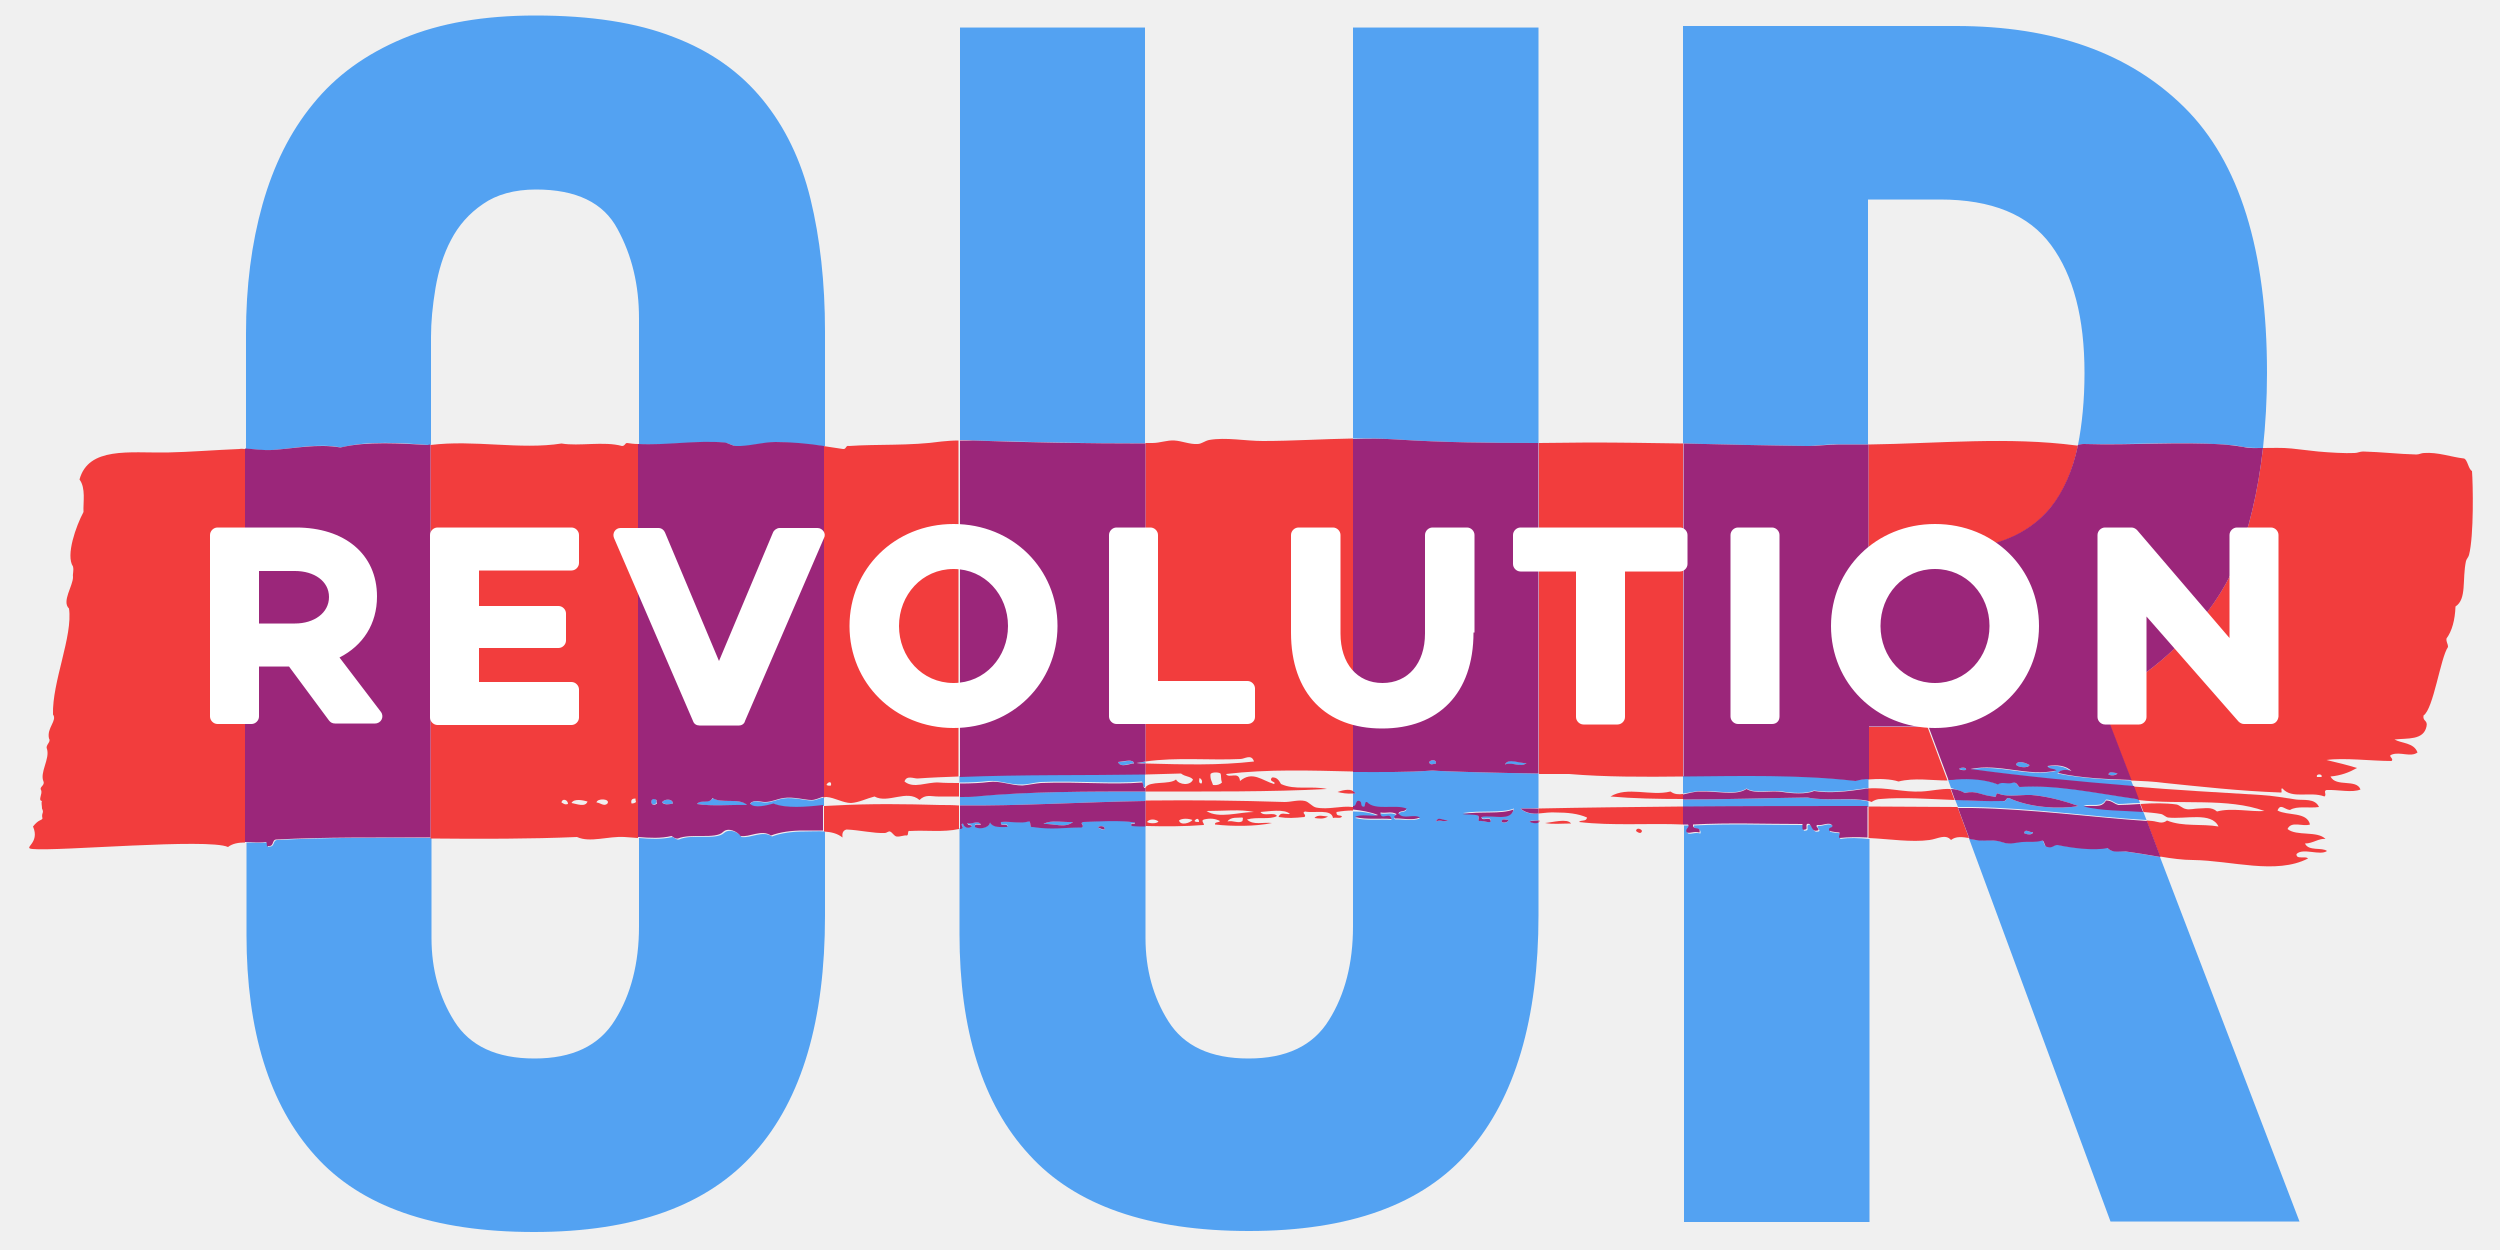
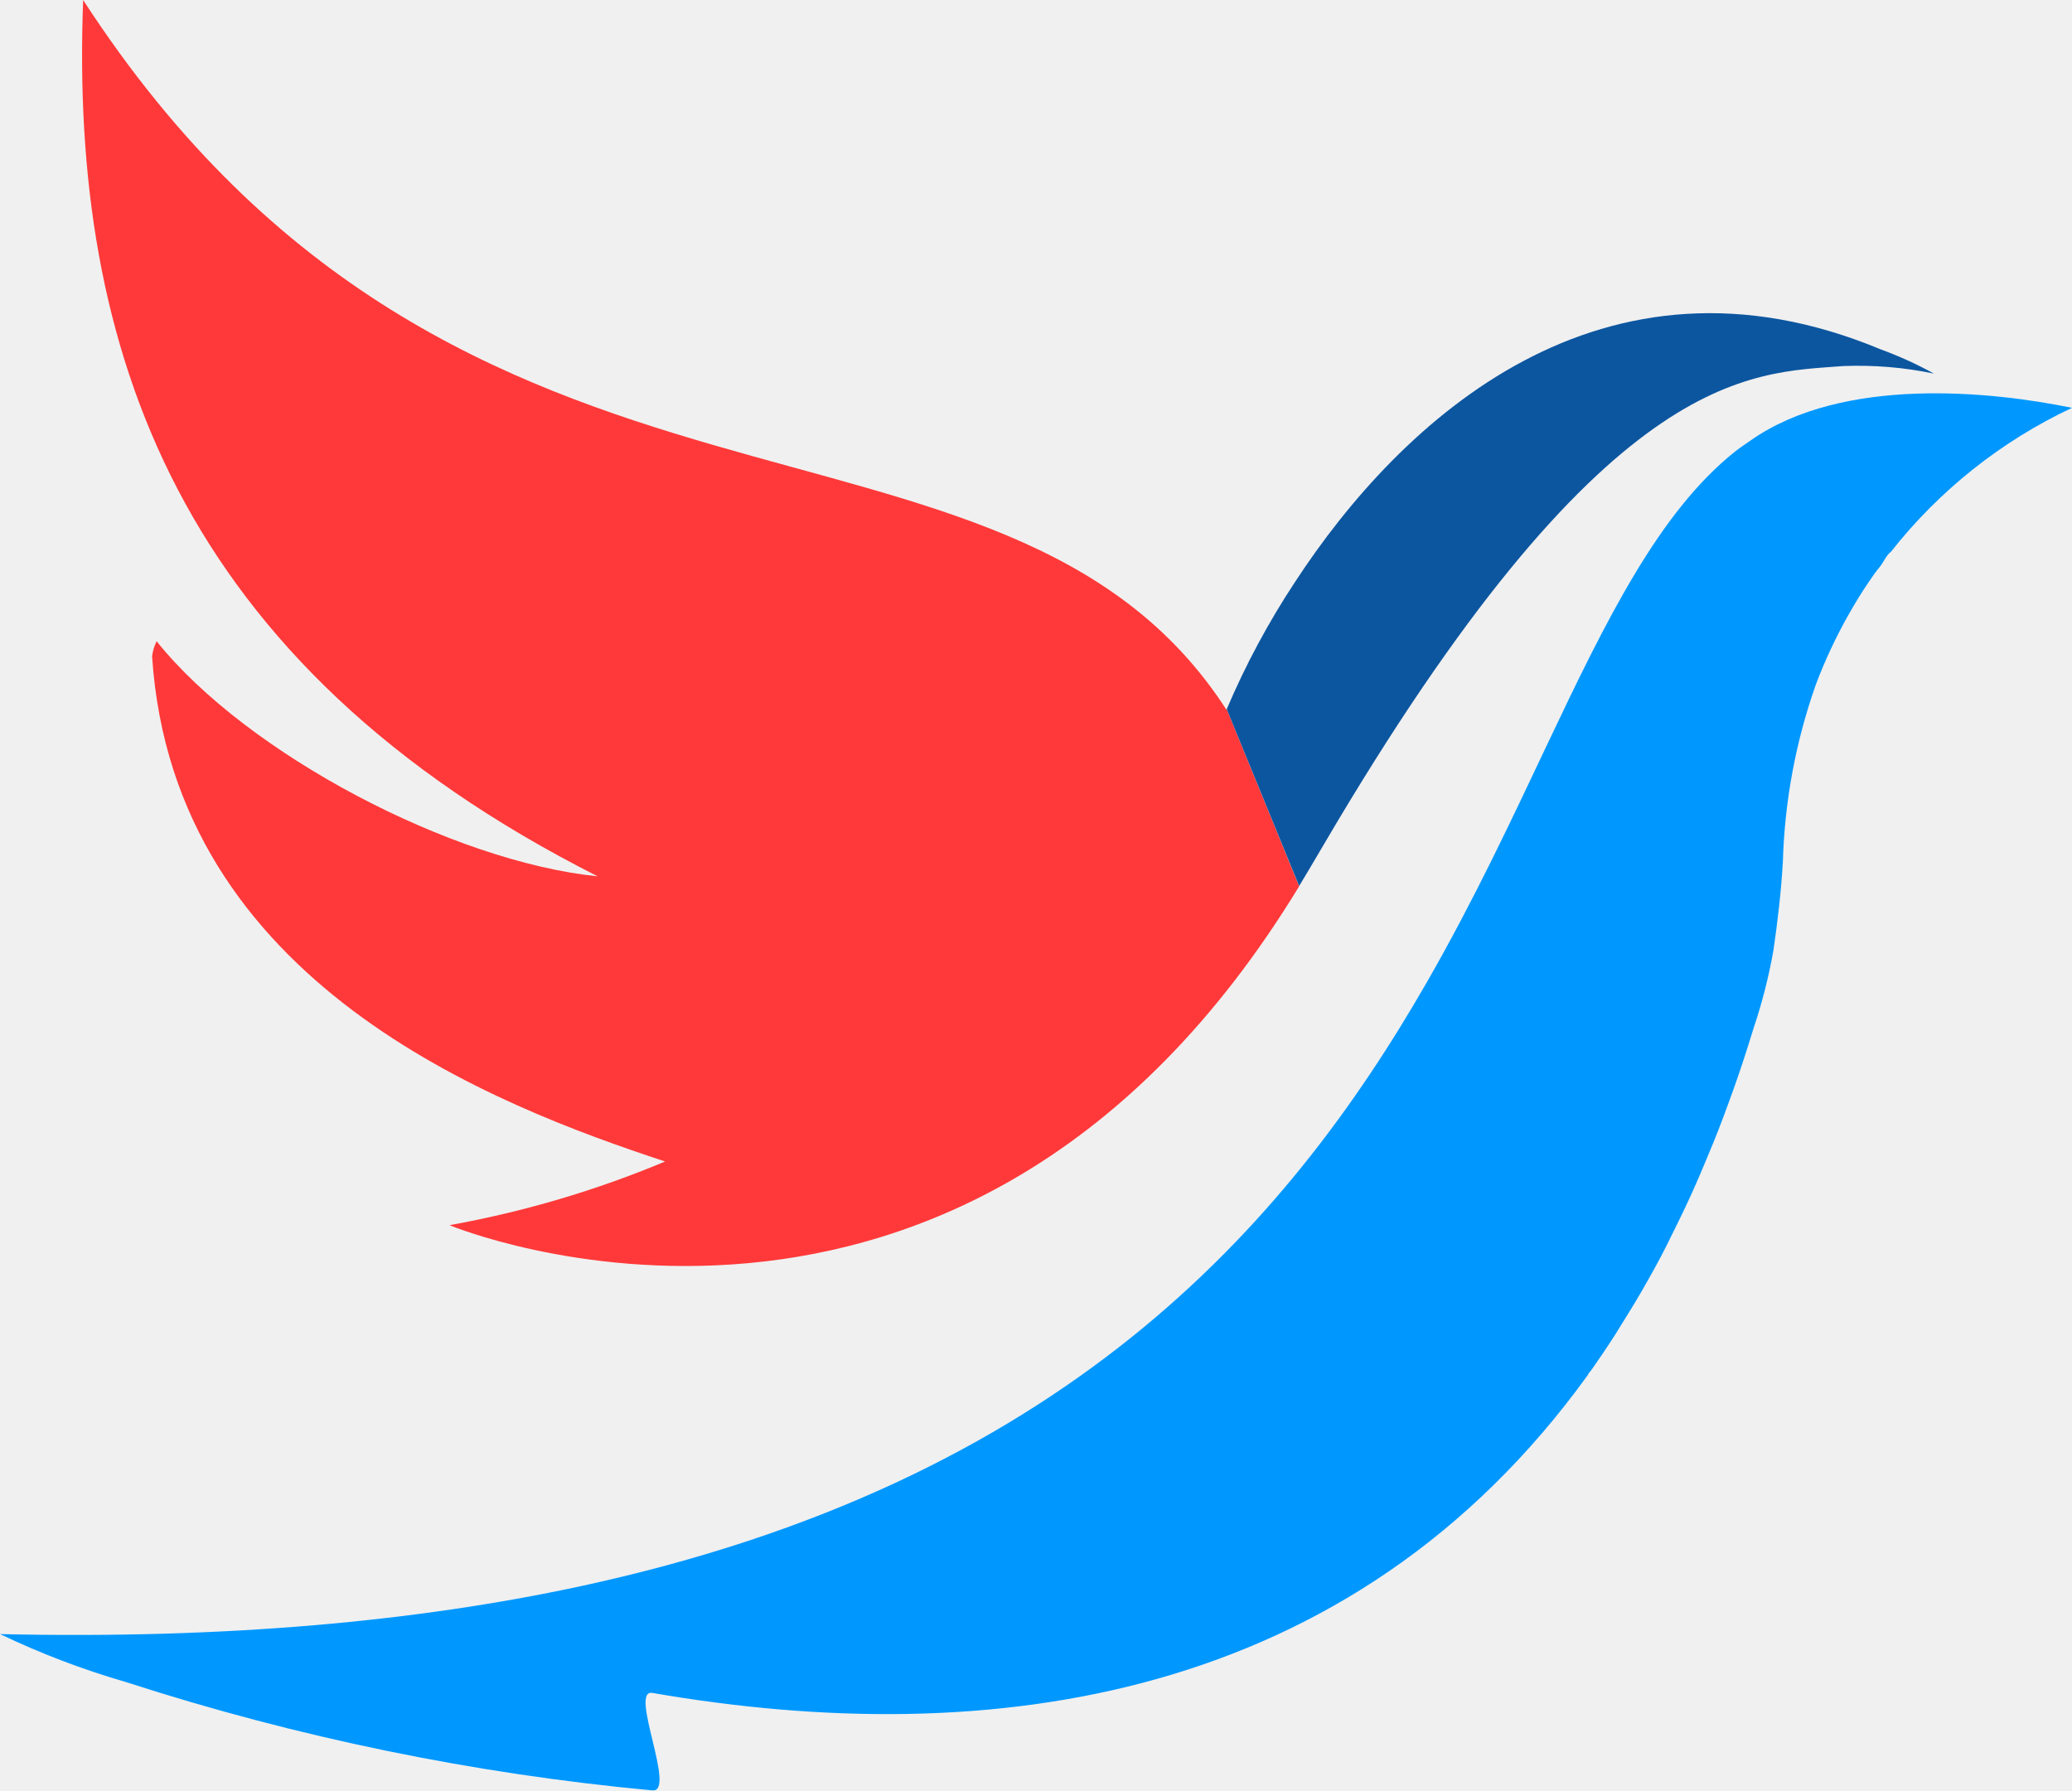
- <svg xmlns="http://www.w3.org/2000/svg" viewBox="0 0 500 250">
-   <path fill="none" d="M119.3 160.5c.7 0 1.5.9 2.2.2.6-1-2.1-1.1-2.2-.2zm-5 .1c1.1.3 2.9.9 3.2-.3-.8-.3-2.8-.8-3.2.3zm73.4-1.4c-1.4 0-2.5-.5-3.7.7-2.5-2.2-6.3.8-9-.7-1.6.4-3.2 1.2-4.7 1.3-1.7.1-3.3-1.1-4.9-1.2h-.5v1.7c.7 0 1.4-.1 2.1-.1 7.4-.3 14.2-.2 21.1-.1h3.9V159c-1.5.3-3 .2-4.3.2zm-72.2 8.1c-9.3.4-19.4.3-29.3.3v20c0 6.2 1.5 11.7 4.6 16.7 3.1 4.9 8.4 7.4 16 7.4s12.9-2.6 16.1-7.7c3.2-5.2 4.8-11.4 4.8-18.7v-17.7c-.9-.1-1.8-.1-2.7-.2-3.3-.3-6.9 1.1-9.5-.1zm268.9-9c2-.1 3.9-.6 5.8-.5l-.6-1.7c-3.2 0-6.6-.6-9.8.2-1.5-.5-3.9-.7-6-.5v1.9c3.5-.3 7.1.8 10.6.6zm-8.3 1.4c-.6.1-1.2.3-1.8.6-.2-.1-.4-.1-.7-.2v1.1c6.1 0 12 .1 17.8.2l-.4-1.4c-5.3-.3-10.3-.6-14.9-.3zm-248.9.7c0-.2 0-.4-.1-.7-.6 0-1 .2-.8 1 .4 0 .7-.1.9-.3zm186.6-5.6h-6.1v6.9c9.1-.1 18.9-.3 28.8-.3v-1.5c-5 0-9.9-.1-14.5-.5 3.3-2.1 8 0 12-1 .8.6 1.6.6 2.5.5v-3.5c-7.8 0-15.5 0-22.7-.6zM123.4 45.7c-2.9-5.3-8.3-7.9-16.3-7.9-4.4 0-7.9 1-10.6 2.9-2.7 1.9-4.9 4.4-6.4 7.2-1.5 2.9-2.5 6.1-3.1 9.6-.6 3.6-.9 6.8-.9 9.8v21.5c8.7-1.1 18 1 26.2-.3 3.4.7 8.4-.5 12.1.5.5 0 .5-.6 1.1-.6.7.1 1.5.1 2.2.2v-25c0-6.6-1.4-12.6-4.3-17.9zm-11.1 114.8c.4.1.7.5 1.3.3 0-.8-1.3-1.1-1.3-.3zm129 1.7c2.5 1.6 6.6.1 9.5.2-2.8-.6-5.9-.2-9.5-.2zm-2.4 2c.2.2.5.3.9.2 0-1-.7-.6-.9-.2zm6.6.1c1.2-.3 2.2.5 3-.1.1-.3.2-.4 0-.7-.8.1-2.4-.3-3 .8z" />
-   <path fill="none" d="M267.3 162.4c-.1.9.8.5 1.1.9-.2.5-1.2.1-1.8.3-.3-2-3.7-.9-5.6-1.3-.8.3.3.6-.1 1.1-2.1.2-3.3.3-5.2 0 .4-1.1 1.3-.4 2.3-.6-1.2-1.1-4.5-.5-5.9-.4.6 1 2.6-.1 3.3.8-1.4.9-4.1.1-6 .7 1.3 1.2 3.4.5 5 .7-3.3.7-7.9.7-11.4.3 0-.7.8-.3 1-.7-1-.5-2-.6-3.2-.3-.9.2.3 1-.1 1.1-3.6.3-7.7.4-11.6.2v22.4c0 6.2 1.5 11.7 4.6 16.7 3.1 4.9 8.4 7.4 16 7.4s12.9-2.6 16.1-7.7c3.2-5.2 4.8-11.4 4.8-18.7v-23c-1.1-.1-2.2 0-3.3.1zm-4.4 1.2c.5-.8 2-.3 2.7-.3-.9.6-1.8.4-2.7.3zm-96.7-6.5c.2-1.1-.9-.6-.9-.1.2.1.5.2.9.1zm75.9-2.3c-.1 1.1.3 1.5.5 2.2.8.1 1.4-.1 1.8-.5-.2-.8-.1-1.3-.3-1.8-.4-.4-1.6-.3-2 .1z" />
-   <path fill="none" d="M245.2 154.8c.6 1 2.5-.6 2.8 1.4 2.5-2.2 4.5-.1 6.8.6.6-.6-1.2-.5-.4-1.3 1-.1 1.4.6 1.8 1.3 2.8 1.2 6 .3 9.2 1-11.3.6-23.8.5-36.3.5v1.9h1c8.6-.1 17.7 0 26.8.3 1.4 0 2.8-.4 4.1-.2.7.2 1.4 1.1 2.2 1.3 2.5.5 5-.4 7.3-.1h.1v-2.7c-1.1 0-2.1-.1-3.1-.3.8-.3 2.2-.7 3.1-.2v-3.9c-8.4-.3-17-.6-25.4.4z" />
-   <path fill="none" d="M239.8 155.6c-.1.5-.2 1.1.4 1.1.4-.5 0-1-.4-1.1zm-4 8.5c.3 1.1 2.2.5 2.7-.1-.7-.3-2.1-.3-2.7.1zm15-11.8c-.5-1.6-1.9-.6-2.7-.5-6.1.3-12.8-.4-19 .6v.3c7.7.3 14.7.4 21.7-.4zm-15.6 3.5c.6 1.1 3 1.4 3.4 0-.6-.7-1.5-.5-2.4-1.2-2.3.1-4.7.2-7.1.2v2.6c.8-1.4 4.8-.4 6.1-1.6zM410.3 49c-4.5-6.1-11.9-9.1-22.2-9.1h-14.4v49c14.1-.2 28-1.6 41.7.1h.3c.9-4.2 1.3-9 1.3-14.4 0-11-2.3-19.5-6.7-25.6zM229.4 164.4c.4.3 1.9.3 2.3-.1-.6-.4-1.8-.6-2.3.1zm201-.1c1 .1 1.9.6 2.9-.1 3.2 1.3 7 .6 10.3 1.2-1.4-3-6.6-1.5-10.1-1.8-.5 0-.9-.6-1.4-.7-1.1-.2-2.3-.3-3.5-.4l.7 1.8c.4-.1.8 0 1.1 0zm33-9h.9c.3-.6-1.2-.6-.9 0zm-279.7.4c-.8 0-2.3-.7-2.6.6 1.9 1.4 4.5.1 6.8.2 1.2 0 2.6.1 4.1.1v-1.3c-2.8.1-5.6.2-8.3.4zm251.5 5.3c.7.1 1.3.8 1.9.9.6.1 1.8-.1 2.5-.1 1.4 0 2.6-.4 3.7.6 2.9-.8 6.8.1 9.5-.1-7.4-2.7-16.6-1.2-25.2-2.2l.3.8c2.5-.2 5.3-.3 7.3.1z" />
-   <path fill="#53A2F2" d="M404.8 166.6c.3.3 1.7.5 1.8-.2-.7.2-1.5-.8-1.8.2zm9.4-12.3c-1.2-1.1-3-1.3-4.8-1 .2.7 1.3.5 1.8.9-5.9 1.3-11.4-1.5-17.2-.3 10.3 1.4 21.4 2.6 32.7 3.4l-.5-1.2c-4.8-.2-9.7-.4-14.7-1.4.5-.8 1.8-.7 2.7-.4zm-21.2 4.3c2.2-.6 3.4.6 5.7.7.8.4.3-.8.9-.6 2.3.9 5 0 7.7.4 3.1.4 5.8 1.2 8.4 2.1-3.9.7-9.9.3-13.9-1.6-.7-.1-.5.9-1.3.6-3.2 0-6.4-.1-9.5-.3l.6 1.5h2.8c12.2.2 24.3 2 34.9 2.6l-.7-1.8c-4.1-.3-8.3-.2-11.9-1.1 1.8-.4 3.6.5 4.5-1.2 1.1 0 1.6.7 2.5.9 1.1 0 2.6-.2 4.3-.2l-.3-.8c-.4 0-.8-.1-1.2-.2-7.7-1.1-15.5-2.8-22.7-2.3-.4-.3-.6-.9-1.2-.9-1.1.5-2.2-.3-3.1.4-2.5-1-5.6-1.3-8.4-1-.5 0-1 .1-1.5.1l.6 1.7c.9.3 1.8.5 2.8 1z" />
-   <path fill="#53A2F2" d="M403.2 152.9c.3.6 2.4.8 2.7.1-.5-.3-2.3-1.1-2.7-.1zm-11.4.9c.4.1.8.3 1.4.2.2-.7-1.4-.5-1.4-.2zm-30.3 5.7c-7.9.1-16.6.4-24.9.4v1.5c12.3-.1 24.8-.1 37.1 0v-1.1c-3.3-.9-8.4 0-12.2-.8zm62-4.8c-.4-.2-1.7-.6-1.8.2.6.3 1.3.2 1.8-.2zm-55.4 13.1c-.3-.4.1-.4 0-1.1-.7-.2-1.6-.1-2.1-.4-.1-.8.7-.4.7-.9-.6-1.1-2.1-.1-3-.2-.7.2.7.9 0 1.1-1.1.3-1.1-.8-1.6-1.3-1.2-.3-.1 1.1-.9 1.1-.7.3-.5-.5-.5-1.1-7.7 0-14.8-.3-21.9.1-.1 1.2 1.5.2 1.3 1.6-1.2-.3-1.7.2-2.5 0-.6-.7.7-1 .2-1.6h-1v79.3h37.1v-76.6c-2.2-.2-4-.3-5.8 0zm53.3 1.7c-2.6.5-7.2 0-10-.6-.7 0-1 .7-2 .4-.7 0-.5-1.1-1-1.3-1.6.5-3.2.1-4.8.4-1.5.2-1.9.5-3.4-.1-1.3-.4-2.9-.2-4.5-.3-.6 0-1.3-.2-1.9-.3l28.3 76.6h37.8L432 171.4c-2.3-.4-4.7-.8-6.9-1.1-1.3-.2-2.7.3-3.7-.8zm-53.8-80.6h6v-49H388c10.3 0 17.7 3 22.2 9.1s6.7 14.6 6.7 25.6c0 5.5-.5 10.3-1.3 14.4.4 0 .8-.2 1.2-.2 9.3.2 18.8-.5 27.9.1 1.4.1 2.7.2 4 .5 1.2.2 2.5.2 3.9.2.5-4.7.8-9.7.8-15 0-24.5-5.5-42.2-16.5-53.1-11-10.9-26.2-16.3-45.7-16.3h-54.6v83.5c8.3.2 16.6.4 24.8.5 2.1 0 4.1-.4 6.2-.3zM340 158.2c3.6-.1 7.2.9 9.3-.5 1.8 1.1 4.6.2 7.2.6 1.8.3 4.7.5 6.3-.2 3.1.5 6.7.1 10-.4.3 0 .6-.1.9-.1v-1.9c-1 .1-2 .2-2.7.4-11.2-1.3-23-1.1-34.4-.9v3.5c1-.1 2.1-.4 3.4-.5zM54.5 90c4.5-.3 9.1-1.4 13.7-.5 5.4-1.4 12.2-.9 17.5-.5.2 0 .3 0 .5-.1V67.4c0-3 .3-6.2.9-9.8.6-3.5 1.6-6.8 3.1-9.6 1.5-2.9 3.6-5.3 6.4-7.2 2.7-1.9 6.3-2.9 10.6-2.9 8 0 13.5 2.6 16.3 7.9 2.9 5.3 4.3 11.2 4.3 17.9v25.2c5.7.3 11.7-.8 17.3-.3.8.1 1.5.6 2.3.7 2.5.1 5.2-.8 7.9-.8 3 0 6.4.4 9.7.8v-23c0-9.8-1-18.7-2.9-26.5-1.9-7.8-5.1-14.4-9.6-19.9-4.5-5.5-10.4-9.7-17.8-12.5-7.4-2.9-16.6-4.3-27.6-4.3-10.3 0-19.1 1.5-26.5 4.6-7.4 3.1-13.4 7.4-18 13.1-4.6 5.6-7.9 12.3-10.1 20.1-2.2 7.8-3.3 16.4-3.3 25.8v23.1c1.7 0 3.5.4 5.3.2zm77.9 70.5c.5.4 1.3.4 2.2.2-.1-1.1-1.9-.9-2.2-.2zm-1.1.1c0-.2 0-.4-.1-.7-1.4-.8-1.2 1.9.1.7zm29.6 5.7c-2.4 0-4.7.3-6.5 1-1.8-1.3-4.3.4-6.1.1-.5-.9-2.4-1.8-3.5-.8-1.6 1.5-6.4.1-9 1.3-.6.1-.9-.4-1.3-.5-2.2.5-4.4.4-6.7.2v17.7c0 7.3-1.6 13.6-4.8 18.7-3.2 5.2-8.6 7.7-16.1 7.7-7.6 0-12.9-2.5-16-7.4-3.1-4.9-4.6-10.5-4.6-16.7v-20c-10.7-.1-21.3-.1-30.8.4-1 0-.5 1.4-1.6 1.3-.6.4-.2-.9-.6-.8-1.2.1-2.6 0-4 0V187c0 19.2 4.6 34 13.7 44.1 9.1 10.2 23.7 15.3 43.8 15.3 20.1 0 34.8-5.3 44.2-16 9.4-10.6 14-26.4 14-47.2v-16.9c-1.3-.1-2.7 0-4.1 0zm1.4-6.2c-1.3 0-3.6-.7-5.6-.4-1.3.2-2.4.8-3.7.8-1 0-2.2-.7-3 .3.7 1.1 3.5.4 4.7 0 2.4 1 6.5.7 10.1.4v-1.7c-.8.1-1.6.6-2.5.6zm-22.9.7c3 .5 6.7.2 10.1.2-1.6-1.5-5.1-.2-6.9-1.4-.7 1.2-2.4.1-3.2 1.2zm165.9-8.2c-1.2.1-3.7-1.2-4.3.3 1.4-.5 3.3.7 4.3-.3zm-100.9 4.3c1.2 0 2.5-.4 3.7-.5 7.5-.3 13.9.4 20.3-.1.2.4.1 1.2.6 1.1v-2.7c-11.9.3-24.7.1-37.1.5v1.3c2.2 0 4.3-.1 5.8-.3 2.1-.2 4.4.8 6.7.7zm-9.3 2.3c-.8.1-1.9.1-3.1.1v1.8c11.8.1 24.8-.7 37.1-.9v-1.9c-11.7 0-23.3 0-34 .9zm32.2-6.6c.6 0 1.2 0 1.8.1v-.3c-.6 0-1.2.1-1.8.2zm59.9.1c.1-1-1.3-.7-1.4-.2.4.6.8.3 1.4.2z" />
-   <path fill="#53A2F2" d="M304.1 161.7c1.2 0 2.4 0 3.6-.1v-6.9c-7.8-.1-19-.4-21.2-.6-5.2.4-10.5.3-15.9.2v3.9c.2.1.4.3.5.5h-.5v2.7c.8.1.4-1.2 1.3-1 .5.3 0 .7.6 1.1.8.3.2-1.1.9-.9 1.6 1.8 5.6.4 7.9 1.3-.2.7-1.4.2-1.6 1 1 1.3 2.9 0 4.3.8-1.6.6-3.6.1-5 .2-.5-.5.2-.5.3-.9-1.1-.6-1.9-.1-3.2-.3 0 1.8 1.9-.3 2.2 1.3-2.3-.2-5 .2-7.3-.4 1.2-.7 3.7 0 4.6-.4-1.5-.7-3.2-.9-5-.9v23c0 7.3-1.6 13.6-4.8 18.7-3.2 5.2-8.6 7.7-16.1 7.7-7.6 0-12.9-2.5-16-7.4-3.1-4.9-4.6-10.5-4.6-16.7v-22.4c-1 0-1.9-.1-2.8-.1-.3-.9.8-.1.7-.7-3.1-.4-7.4-.2-10.4-.1-.8.4.5.8-.3 1.1-3.4 0-6 .5-9.8-.1-.7.3-.2-1.2-.8-1.1-1.7.5-3.8 0-5.5.1-.2 1.3 1.4 0 1.3 1-1.3 0-2.9.2-3.5-.9 0 1-2 1.5-3 .9-.2-.8.8-.3 1.2-.5-.7-.9-1.7.2-2.7-.3.1.6.7.3.9.6-.8.8-1.7.1-1.8-.5-.7.1.2.7-.3.9-.1 0-.2 0-.4.1v21.2c0 19.2 4.6 34 13.9 44.1 9.2 10.2 23.9 15.3 44 15.3s34.8-5.3 44-16c9.2-10.6 13.9-26.4 13.9-47.2v-18.6c-.4.3-1.5 0-1.8-.1.5-.3 1-.1 1.8-.2v-1.4c-1.3.1-2.6 0-3.6-1zm-83.2 4.2c-.6.1-.9-.2-1.3-.4.2-.4 1.5-.4 1.3.4zm66.3-1.6c.3-1.1 1.6.1 2.5-.3-.7.6-1.6-.2-2.5.3zm13.1 0c.3-.7.8-.3 1.4-.3-.2.6-1.1.7-1.4.3zm-4-1c0 1.1 2-.4 1.8 1-1 .2-1.5-.2-2.3-.2-.3-.4.2-.6-.2-1.1-1.1-.4-2.2-.2-3-.4 3.6-.6 7.6.1 10.2-.9-.6 2.6-4.4 1.1-6.5 1.6z" />
-   <path fill="#53A2F2" d="M214.6 164.4c-2.1 0-4.4-.5-5.9.4 2.2-.1 4.3.9 5.9-.4zm12.2-11.7c-.1-1-2-.3-3.2-.3.4 1.3 2.6.1 3.2.3zm-32.4-64.6c11.1.3 23.2.6 34.6.6V5.5h-37V88c.8 0 1.7 0 2.4.1zm85-.2c9.2.6 18.7.7 28.3.7V5.5h-37.1v82.2c3 0 5.9 0 8.8.2z" />
-   <path fill="#F23D3D" d="M327.2 166.2c.4.3 1 .7 1.2 0-.1-.4-1.1-.8-1.2 0zm-19.3-2.1h-.2v.4c.2-.1.2-.2.2-.4zm-260-74.3c-5 .2-9.8.6-14.5.7-7.5.1-15.7-1.2-17.5 5.4 1.3 1.7.7 4.6.8 6.5-1.5 2.8-3.6 8.7-2.1 10.9.2.9-.1 1.4 0 2.1 0 1.8-2.3 4.9-.8 6.3.8 5.5-3.4 14.7-3.2 21.2.9 1.2-1.3 2.7-.8 4.8.5.7-.8 1.3-.4 2.1.6 2-1.5 4.7-.7 6.5.3.8-.9 1.1-.5 1.7.4.7-.7 2.1.2 2.2-.2.3 0 .9 0 1.5.5 1-.2.8.1 2-.3.5-.7.1-1.9 1.6 1.5 3.4-2.2 4.3-.1 4.5 5 .5 35.1-2.2 39.1-.4.9-.7 2.1-.9 3.4-.9V89.8c-.3 0-.7-.1-1.1 0zm325.8-.9V110h15.1c9.6 0 16.7-2.8 21.3-8.4 2.6-3.1 4.4-7.3 5.5-12.5h-.3c-13.7-1.8-27.5-.4-41.6-.2zM309 164.6c1.5.3 3.4.1 5.2.1-.7-1.1-3.8-.2-5.2-.1zm65.3-4.2c.6-.4 1.2-.6 1.8-.6 4.5-.4 9.6 0 14.8.2l-.8-2.2c-1.9-.1-3.8.4-5.8.5-3.5.2-7.1-.9-10.7-.6v2.5c.3 0 .5.1.7.2zm5.4-4.1c3.2-.8 6.6-.2 9.8-.2l-4-10.7h-11.9v10.5c2.2-.2 4.6-.1 6.1.4zm-45.6 2c-4 1-8.6-1.1-12 1 4.5.4 9.4.5 14.5.5v-1c-.9.1-1.7.1-2.5-.5zm-20.3-3.5c7.2.6 14.9.6 22.8.5V88.7c-6.3-.1-12.6-.2-18.8-.2-3.3 0-6.7.1-10 .1v66.2h6zm59.9 6.5v6.3c4.2.2 8.6.9 12.2.4 1.6-.2 3.2-1.3 4.3 0 1-.8 2.3-.6 3.6-.4l-2.3-6.2c-5.8 0-11.8-.1-17.8-.1zm-208.4-1.9c1.6.1 3.3 1.2 4.9 1.2 1.6-.1 3.1-.9 4.7-1.3 2.7 1.5 6.5-1.5 9 .7 1.2-1.2 2.3-.7 3.7-.7h4.2v-2.7c-1.4 0-2.8 0-4.1-.1-2.4-.1-5 1.3-6.8-.2.4-1.3 1.8-.6 2.6-.6 2.7-.2 5.5-.3 8.2-.4V88.1c-1.2 0-2.4.1-3.4.2-6.3.9-12.9.5-18.5.9-.7-.2-.5.7-1.2.6-1.2-.2-2.6-.4-4-.6v70.3c.4-.1.6-.1.7-.1zm.9-2.3c-.4.1-.7 0-.9-.1.1-.5 1.1-1 .9.1zm81.9-5.3c.8 0 2.2-1.1 2.7.5-7 .8-14 .6-21.7.4v2.2c2.4-.1 4.8-.1 7.1-.2.9.7 1.8.5 2.4 1.2-.5 1.3-2.8 1.1-3.4 0-1.3 1.1-5.3.2-6.1 1.6v.8c12.5 0 25 .1 36.3-.5-3.1-.7-6.4.3-9.2-1-.4-.7-.8-1.4-1.8-1.3-.8.9 1 .8.4 1.3-2.4-.7-4.3-2.7-6.8-.6-.2-2.1-2.2-.4-2.8-1.4 8.4-1 17-.7 25.4-.5V87.7c-6.1.1-12.2.5-18 .5-3.6 0-7.4-.8-10.8-.2-.9.2-1.5.8-2.3.8-1.5.1-3.1-.6-4.6-.7-1.5-.1-2.9.5-4.4.5h-1.4v63.7c6.2-.9 12.9-.2 19-.5zm-7.8 4.9c-.6 0-.5-.6-.4-1.1.3.1.7.6.4 1.1zm2.3.3c-.2-.7-.6-1.1-.5-2.2.3-.4 1.6-.4 2-.1.2.5 0 1 .3 1.8-.4.4-1 .6-1.8.5zm-54.6 4c-6.9-.2-13.8-.3-21.1.1-.7 0-1.4.1-2.1.1v5.1c1.5.1 2.7.4 3.7 1.2-.1-.7 0-1.4.8-1.6 2.6.1 5.4.8 7.7.7.3 0 .7-.4 1-.3.5.2.8.9 1.3 1 .8.1 1.4-.3 2.1-.2.4-.2 0-1.1.6-.9 3.2-.2 6.6.3 9.8-.4v-4.7c-1.2-.1-2.5-.1-3.8-.1zm79.5-2.6c.9.2 1.9.4 3.1.3v-.5c-.8-.5-2.3-.1-3.1.2zM124.4 89.2c-3.6-1-8.6.1-12.1-.5-8.2 1.3-17.5-.8-26.2.3v78.7c10 .1 20 .1 29.3-.3 2.6 1.2 6.2-.2 9.5 0 .9.1 1.9.1 2.7.2V88.8c-.8 0-1.5-.1-2.2-.2-.4 0-.4.6-1 .6zm-12.1 71.3c.1-.9 1.3-.6 1.3.3-.7.2-.9-.1-1.3-.3zm2 .1c.5-1 2.5-.5 3.2-.3-.4 1.2-2.1.5-3.2.3zm7.2.1c-.7.7-1.5-.2-2.2-.2.1-.9 2.8-.8 2.2.2zm5.6-1c0 .2 0 .4.1.7-.2.2-.5.3-.9.3-.2-.8.2-1 .8-1zm180.6 2v1c1.2-.1 2.4-.3 3.6-.2 2.1 0 4.3.2 6.1 1-.1.9-1.2.4-1.6.9 6.5.8 14.3.2 20.8.5v-3.6c-10 .1-19.7.2-28.9.4zm186.7-67.5c-.7-.3-.9-2.3-1.6-2.5-2.6-.3-5.2-1.3-8-1.1-.5 0-1 .3-1.5.3-3.8-.1-6.9-.5-10.7-.6-.6 0-1.1.3-1.7.3-1.8.1-5.1-.1-7.3-.3-1.8-.2-3.6-.4-5.3-.6-1.9-.2-3.9-.1-5.7-.1-1 8.7-2.8 16.5-5.6 23.3-4.2 10.4-15 20.6-22.5 24.6-1.4.7-2.9 1.5-4.6 2.2l6.3 16.4c2.3.1 4.6.2 6.8.5 6.9.7 14.8 1.6 23.1 1.9.5.2-.1-1 .4-.8 1.9 2.2 5.5.5 8.4 1.6.5-.4-.3-1.1.4-1.3 2.3-.1 5.1.6 6.8-.1-.8-2.2-4.9-.4-6-2.6 2.1-.2 3.7-.8 5.3-1.7-1.9-.6-4-1.1-6.1-1.6 3.4-.5 9.1.2 13 .2.6-.5-.9-1 .1-1.3 1.7-.6 3.7.6 5.1-.4-.7-2-3.2-1.8-4.6-2.6 2.6-.3 5.8.2 6.4-2.6.3-1.3-.8-1-.6-2.2 2-1.3 3.4-11.6 4.9-13.7 0-.7-.4-1-.3-1.7 1.1-1.5 1.7-3.7 1.8-6.4 2.3-1.5 1.3-5.4 2.1-9.1.1-.4.5-.8.6-1.2 1-3.9.8-14.2.6-16.8zm-30.1 61.2h-.9c-.3-.7 1.2-.7.9 0zm-201.1 6.1c-.8-.2-1.4-1.1-2.2-1.3-1.3-.3-2.7.2-4.1.2-9.1-.3-18.3-.4-26.8-.3h-1v5.1c3.9.1 8 .1 11.6-.2.4-.1-.7-.9.1-1.1 1.2-.3 2.2-.2 3.2.3-.2.4-1.1.1-1 .7 3.5.4 8.1.4 11.4-.3-1.7-.2-3.8.5-5-.7 2-.6 4.6.1 6-.7-.6-.9-2.7.2-3.3-.8 1.5-.1 4.8-.7 5.9.4-1 .1-1.9-.5-2.3.6 1.9.3 3.1.2 5.2 0 .5-.5-.7-.8.1-1.1 1.9.4 5.3-.6 5.6 1.3.5-.2 1.5.2 1.8-.3-.3-.4-1.2.1-1.1-.9 1.1-.2 2.2-.3 3.3-.3v-.7h-.1c-2.3-.3-4.8.6-7.3.1zm-33.8 2.9c.5-.7 1.7-.6 2.3-.1-.4.5-1.9.4-2.3.1zm6.4-.3c.6-.5 2-.4 2.7-.1-.5.6-2.4 1.2-2.7.1zm3.1.1c.2-.4.9-.8.9.2-.5 0-.7 0-.9-.2zm9.6 0c-.8.6-1.9-.2-3 .1.6-1 2.2-.7 3-.8.2.3 0 .3 0 .7zm-7.2-2c3.7 0 6.7-.4 9.5.2-3 0-7.1 1.4-9.5-.2z" />
-   <path fill="#F23D3D" d="M262.9 163.6c.8.1 1.8.3 2.7-.3-.7 0-2.1-.5-2.7.3zm190-1.4c-2.7.2-6.6-.7-9.5.1-1.1-1-2.4-.6-3.7-.6-.7 0-1.9.3-2.5.1-.7-.1-1.3-.8-1.9-.9-2-.3-4.7-.3-7.2-.1l.6 1.6c1.2.1 2.4.2 3.5.4.5.1.9.6 1.4.7 3.5.4 8.7-1.2 10.1 1.8-3.4-.6-7.1.1-10.3-1.2-1 .8-1.9.2-2.9.1-.4 0-.8-.1-1.2-.1l2.7 7.2c2.3.4 4.6.7 6.6.7 7.7.1 16.6 3 23-.3-.5-.6-2.4.3-2.3-.9 1.3-1.3 4.7.4 6.1-.6-1-.8-3.7.1-4.4-1.5 1.6 0 2.8-1.1 4.1-.9-1.6-1.7-5.8-.5-7.6-2 .8-1.7 3-.4 4.5-.9-.6-2.6-4.5-1.7-6.5-2.8.6-1.5 1.4-.2 2.5-.1 1.4-.9 3.9-.3 5.8-.6-.8-1.8-3.1-1.3-4.6-1.5-2-.3-4.9-.8-7-.9-8.4-.5-17-1-25.6-1.7l1 2.7c8.6 1 17.9-.5 25.3 2.2z" />
-   <g fill="#9B267A">
-     <path d="M373.7 160.2v-2.5c-.3 0-.6 0-.9.1-3.3.5-6.9.9-10 .4-1.5.7-4.5.5-6.3.2-2.5-.4-5.4.5-7.2-.6-2.1 1.4-5.7.4-9.3.5-1.2 0-2.4.4-3.4.6v1c8.3 0 17-.3 24.9-.4 3.8.8 8.9-.1 12.2.7zm-37.1 1.1v3.6h1c.5.6-.8.9-.2 1.6.8.2 1.3-.3 2.5 0 .3-1.4-1.4-.3-1.3-1.6 7.2-.4 14.3-.1 21.9-.1 0 .6-.2 1.4.5 1.1.8 0-.3-1.4.9-1.1.5.5.5 1.6 1.6 1.3.7-.2-.7-.9 0-1.1 1 .2 2.5-.8 3 .2-.1.5-.8.1-.7.9.6.3 1.4.3 2.1.4.1.7-.3.7 0 1.1 1.8-.2 3.7-.2 5.6-.1v-6.3c-12.1 0-24.7 0-36.9.1zm87.9-23.8c7.5-4 18.3-14.1 22.5-24.6 2.8-6.8 4.6-14.5 5.6-23.3-1.4 0-2.7.1-3.9-.2-1.3-.2-2.6-.4-4-.5-9-.6-18.5.2-27.9-.1-.5 0-.8.1-1.2.2-1.1 5.2-3 9.4-5.5 12.5-4.6 5.6-11.7 8.4-21.3 8.4h-15.1v-21h-6c-2.1 0-4.1.3-6.2.3-8.2-.1-16.5-.3-24.8-.5v66.6c11.4-.1 23.2-.4 34.4.9.7-.2 1.7-.4 2.7-.4v-10.5h11.9l4 10.7c.5 0 1 0 1.5-.1 2.8-.2 5.9 0 8.4 1 .8-.7 1.9.1 3.1-.4.7 0 .8.6 1.2.9 7.2-.5 15 1.2 22.7 2.3.4.1.8.1 1.2.2l-1-2.7c-11.3-.9-22.5-2-32.7-3.4 5.8-1.2 11.4 1.6 17.2.3-.5-.5-1.6-.2-1.8-.9 1.9-.3 3.7-.1 4.8 1-.8-.3-2.2-.4-2.7.4 5 1.1 9.9 1.2 14.7 1.4l-6.3-16.4c1.6-.7 3.1-1.4 4.5-2.1zm-32.7 16.3c.1-.3 1.6-.5 1.4.2-.6.1-1 0-1.4-.2zm11.4-.9c.4-1 2.2-.2 2.7.1-.2.7-2.4.5-2.7-.1zm20.3 1.8c-.4.4-1.2.5-1.8.2.1-.8 1.4-.3 1.8-.2zm-2.3 5.4c-.9 1.7-2.7.8-4.5 1.2 3.6.9 7.8.8 11.9 1.1l-.6-1.6c-1.6.1-3.1.2-4.3.2-.9-.2-1.3-.9-2.5-.9z" />
-     <path d="M400.5 160.2c.8.2.6-.7 1.3-.6 4 1.9 10 2.3 13.9 1.6-2.5-.9-5.3-1.7-8.4-2.1-2.7-.4-5.4.5-7.7-.4-.6-.2-.1 1-.9.6-2.4-.2-3.5-1.3-5.7-.7-.9-.5-1.9-.8-2.8-.8l.8 2.2c3.1.1 6.3.3 9.5.2zm-6.1 1.4h-2.8l2.3 6.2c.6.1 1.3.2 1.9.3 1.5.1 3.1-.2 4.5.3 1.5.5 1.9.3 3.4.1 1.6-.3 3.2.1 4.8-.4.5.2.3 1.3 1 1.3 1 .3 1.2-.4 2-.4 2.8.6 7.4 1.2 10 .6 1.1 1.1 2.4.6 3.7.7 2.2.3 4.6.7 6.9 1.1l-2.7-7.2c-10.7-.7-22.9-2.4-35-2.6zm10.4 5c.3-1 1.1 0 1.8-.2 0 .7-1.4.5-1.8.2zm-351.7 1.8c.5-.1 0 1.2.6.8 1.2.1.6-1.3 1.6-1.3 9.6-.5 20.2-.4 30.8-.4V88.9c-.2 0-.3 0-.5.1-5.4-.3-12.2-.8-17.5.5-4.6-.8-9.2.2-13.7.5-1.8.1-3.6-.2-5.4-.3v78.7c1.4 0 2.8.2 4.1 0zm101.6-7.7c-1.1.3-3.9 1.1-4.7 0 .9-.9 2-.3 3-.3 1.3 0 2.4-.6 3.7-.8 2-.3 4.3.4 5.6.4.8 0 1.7-.5 2.5-.7V89.2c-3.2-.5-6.7-.8-9.7-.8-2.6 0-5.4.9-7.9.8-.7 0-1.5-.6-2.3-.7-5.6-.5-11.6.6-17.3.3v78.6c2.4.2 4.6.3 6.7-.2.4.2.7.6 1.3.5 2.6-1.1 7.5.2 9-1.3 1-1 2.9-.1 3.5.8 1.8.3 4.2-1.4 6.1-.1 1.8-.7 4.1-1 6.5-1h3.9V161c-3.4.4-7.5.7-9.9-.3zm-23.4-.7c0 .2 0 .4.1.7-1.4 1.1-1.6-1.6-.1-.7zm1.1.5c.3-.7 2.1-.9 2.2.2-.9.2-1.7.3-2.2-.2zm7 .3c.8-1 2.5.1 3.1-1.2 1.8 1.2 5.3-.1 6.9 1.4-3.3-.1-6.9.3-10-.2zm160.9 3.5c.3.4 1.3.2 1.4-.3-.6 0-1.2-.4-1.4.3zm-71.2-6v-.8.1c-.5.1-.4-.7-.6-1.1-6.3.5-12.8-.2-20.3.1-1.2.1-2.6.4-3.7.5-2.3 0-4.6-1-6.7-.7-1.5.2-3.6.3-5.8.3v2.7c1.2 0 2.3 0 3.1-.1 10.7-1 22.3-1 34-1zm75 3.4c1 .9 2.3 1.1 3.6 1v-1h-3.6zm-8.5 1.4c.4.4-.1.7.2 1.1.9-.1 1.4.3 2.3.2.2-1.4-1.8.1-1.8-1 2.1-.5 5.9 1 6.4-1.5-2.5 1-6.6.3-10.2.9.9.2 2 0 3.1.3zm-8.4 1.2c.9-.5 1.7.3 2.5-.3-.9.3-2.1-.9-2.5.3zm-58.1-9.4v-2.2c-.6 0-1.2 0-1.8-.1l1.8-.3V88.7c-11.4 0-23.5-.2-34.6-.6H192v67.3c12.3-.5 25.2-.3 37.1-.5zm-2.3-2.2c-.6-.1-2.7 1-3.2-.3 1.2-.1 3.1-.7 3.2.3zm59.7 1.4c2.1.2 13.4.5 21.2.6V88.6c-9.6 0-19.1-.1-28.3-.7-2.9-.2-5.8-.2-8.8-.1v66.6c5.4 0 10.8.1 15.9-.3zm18.8-1.5c-1.1 1-2.9-.3-4.3.3.6-1.4 3.1-.1 4.3-.3zm-18.1.1c-.7.1-1 .4-1.4-.2.1-.5 1.5-.8 1.4.2zM275.6 163c-.9.4-3.5-.3-4.6.4 2.3.6 5.1.2 7.3.4-.3-1.6-2.2.5-2.2-1.3 1.3.2 2.1-.3 3.2.3-.1.4-.8.4-.3.9 1.4-.1 3.4.5 5-.2-1.4-.8-3.3.5-4.3-.8.2-.7 1.4-.2 1.6-1-2.3-.9-6.3.5-7.9-1.3-.7-.1-.1 1.2-.9.9-.5-.4 0-.8-.6-1.1-.9-.3-.5 1.1-1.3 1v.7c1.8.2 3.5.5 5 1.1zm-4.5-4.3c-.1-.2-.3-.4-.5-.5v.5h.5zm-51.5 6.8c.4.1.7.4 1.3.4.2-.8-1.1-.8-1.3-.4zm88.1-1v-.4c-.8.1-1.3 0-1.8.2.3.3 1.4.5 1.8.2z" />
-     <path d="M192.6 164.7c.1.6 1 1.3 1.8.5-.2-.3-.9 0-.9-.6 1 .4 2-.7 2.7.3-.4.2-1.4-.3-1.2.5 1 .6 2.9.1 3-.9.6 1.1 2.1.9 3.5.9 0-1-1.5.2-1.3-1 1.7-.2 3.9.4 5.5-.1.6-.2.1 1.3.8 1.1 3.8.6 6.5.1 9.8.1.8-.4-.5-.8.3-1.1 3-.1 7.3-.4 10.4.1.1.6-1-.2-.7.7.9.1 1.9.1 2.8.1v-5.1c-12.3.2-25.3 1-37.1.9v4.7c.1 0 .2 0 .4-.1.4-.3-.5-.9.2-1zm22-.3c-1.6 1.3-3.7.3-5.9.4 1.5-.9 3.8-.3 5.9-.4z" />
+ <svg xmlns="http://www.w3.org/2000/svg" viewBox="0 0 137.32 118.67">
+   <defs>
+     <style>.cls-1{fill:#ff3939}.cls-2{fill:#0c56a0}.cls-3{fill:#0098ff}</style>
+   </defs>
+   <g id="Layer_2" data-name="Layer 2">
+     <g id="Layer_1-2" data-name="Layer 1">
+       <path class="cls-1" d="M81.29 47.05C66.5 24.14 30.71 38.85 5.51 0c-.88 23.17 6.25 44 34.1 58.08C30 57.1 16.39 50 10.38 42.5a3 3 0 0 0-.3 1c1.43 21.72 22.78 29.77 34 33.48a68.41 68.41 0 0 1-14.29 4.22s34 14.2 56.31-22.46L81.3 47z" />
+       <path class="cls-2" d="M124.63 23.15c-18.44-7.67-31.74 4.6-38.81 15.43A52.7 52.7 0 0 0 81.3 47l4.8 11.72c.3-.49.6-1 .89-1.49s.48-.81.72-1.22c18.65-31.78 28.23-31.26 34.46-31.75a24.73 24.73 0 0 1 6 .5 25.42 25.42 0 0 0-3.54-1.61z" />
+       <path class="cls-3" d="M105.23 91.12a1.55 1.55 0 0 1 .23-.31l.23-.33c.15-.23.31-.45.46-.67.31-.46.62-.92.91-1.38.61-1 1.2-1.91 1.76-2.89s1.14-2 1.67-3.07 1.08-2.17 1.58-3.27 1-2.3 1.48-3.47.94-2.43 1.38-3.66.87-2.57 1.27-3.87a36 36 0 0 0 1.33-5.2c.29-2 .52-3.94.63-5.93a38.56 38.56 0 0 1 2.18-11.69 33.18 33.18 0 0 1 2.17-4.64c.42-.74.86-1.47 1.34-2.17.24-.36.48-.7.73-1s.46-.82.74-1l-.46.26.46-.26a33.3 33.3 0 0 1 12-9.54c-5.33-1.1-15.17-2.12-21.27 2.14-.37.26-.74.5-1.09.78-5 4-8.48 11.07-12.44 19.43l.14-.08-.14.08c-2.33 4.92-4.83 10.27-7.93 15.67-9.38 16.35-24.23 33.22-56.22 40.1C27.65 107.45 15 108.64 0 108.3a54.5 54.5 0 0 0 8.38 3.19 162 162 0 0 0 34.86 7.17c1.62.14-1.59-6.75 0-6.46 22.36 3.87 46.32.63 62-21.08" />
+     </g>
  </g>
-   <path d="M51.8 133.4v9.9c0 .8-.7 1.5-1.5 1.5h-6.8c-.8 0-1.5-.7-1.5-1.5V107c0-.8.7-1.5 1.5-1.5h15.7c9.7 0 16.2 5.3 16.2 13.8 0 5.5-2.8 9.8-7.5 12.2l8.3 10.9c.7 1 0 2.3-1.2 2.3h-8c-.5 0-.9-.2-1.2-.6l-8-10.8h-6zm7.2-8.7c3.8 0 6.8-2.1 6.8-5.3 0-3.2-3-5.2-6.8-5.2h-7.2v10.5H59zm36.8-3.5h15.9c.8 0 1.5.7 1.5 1.5v5.4c0 .8-.7 1.5-1.5 1.5H95.8v6.8h18.5c.8 0 1.5.7 1.5 1.5v5.6c0 .8-.7 1.5-1.5 1.5H87.5c-.8 0-1.5-.7-1.5-1.5V107c0-.8.7-1.5 1.5-1.5h26.8c.8 0 1.5.7 1.5 1.5v5.6c0 .8-.7 1.5-1.5 1.5H95.8v7.1zm52 23.9h-7.9c-.6 0-1.1-.3-1.3-.9l-15.8-36.6c-.4-1 .3-2 1.3-2h7.6c.6 0 1.1.4 1.3.9l10.8 25.7 10.8-25.7c.2-.5.8-.9 1.3-.9h7.6c1 0 1.8 1.1 1.3 2L149 144.2c-.1.5-.6.9-1.2.9zm63.7-19.9c0 11.4-9 20.4-20.8 20.4s-20.8-9-20.8-20.4 9-20.4 20.8-20.4c11.9 0 20.8 9 20.8 20.4zm-9.9 0c0-6.2-4.6-11.4-10.9-11.4s-10.9 5.2-10.9 11.4 4.6 11.4 10.9 11.4 10.9-5.2 10.9-11.4zm47.9 19.6h-26.2c-.8 0-1.5-.7-1.5-1.5V107c0-.8.7-1.5 1.5-1.5h6.8c.8 0 1.5.7 1.5 1.5v29.2h17.9c.8 0 1.5.7 1.5 1.5v5.7c0 .8-.7 1.4-1.5 1.4zm45.2-18.3c0 12.2-7 19.2-18.3 19.2-11.2 0-18.2-7-18.2-19.2V107c0-.8.7-1.5 1.5-1.5h6.9c.8 0 1.5.7 1.5 1.5v19.7c0 6 3.3 9.9 8.4 9.9 5.1 0 8.5-3.9 8.5-9.9V107c0-.8.7-1.5 1.5-1.5h6.9c.8 0 1.5.7 1.5 1.5v19.5zm30.3-12.2v29.1c0 .8-.7 1.5-1.5 1.5h-6.8c-.8 0-1.5-.7-1.5-1.5v-29.1h-11.1c-.8 0-1.5-.7-1.5-1.5V107c0-.8.7-1.5 1.5-1.5H336c.8 0 1.5.7 1.5 1.5v5.8c0 .8-.7 1.5-1.5 1.5h-11zm29.4 30.5h-6.8c-.8 0-1.5-.7-1.5-1.5V107c0-.8.7-1.5 1.5-1.5h6.8c.8 0 1.5.7 1.5 1.5v36.3c0 .9-.6 1.5-1.5 1.5zm53.4-19.6c0 11.4-9 20.4-20.8 20.4s-20.8-9-20.8-20.4 9-20.4 20.8-20.4c11.9 0 20.8 9 20.8 20.4zm-9.9 0c0-6.2-4.6-11.4-10.9-11.4-6.4 0-10.9 5.2-10.9 11.4s4.6 11.4 10.9 11.4c6.3 0 10.9-5.2 10.9-11.4zm56.3 19.6h-5.4c-.4 0-.8-.2-1.1-.5l-18.4-21v20.1c0 .8-.7 1.5-1.5 1.5H421c-.8 0-1.5-.7-1.5-1.5V107c0-.8.7-1.5 1.5-1.5h5.3c.4 0 .8.2 1.1.5l18.5 21.6V107c0-.8.7-1.5 1.5-1.5h6.8c.8 0 1.5.7 1.5 1.5v36.3c-.1.9-.7 1.5-1.5 1.5z" fill="#FFF" />
</svg>
